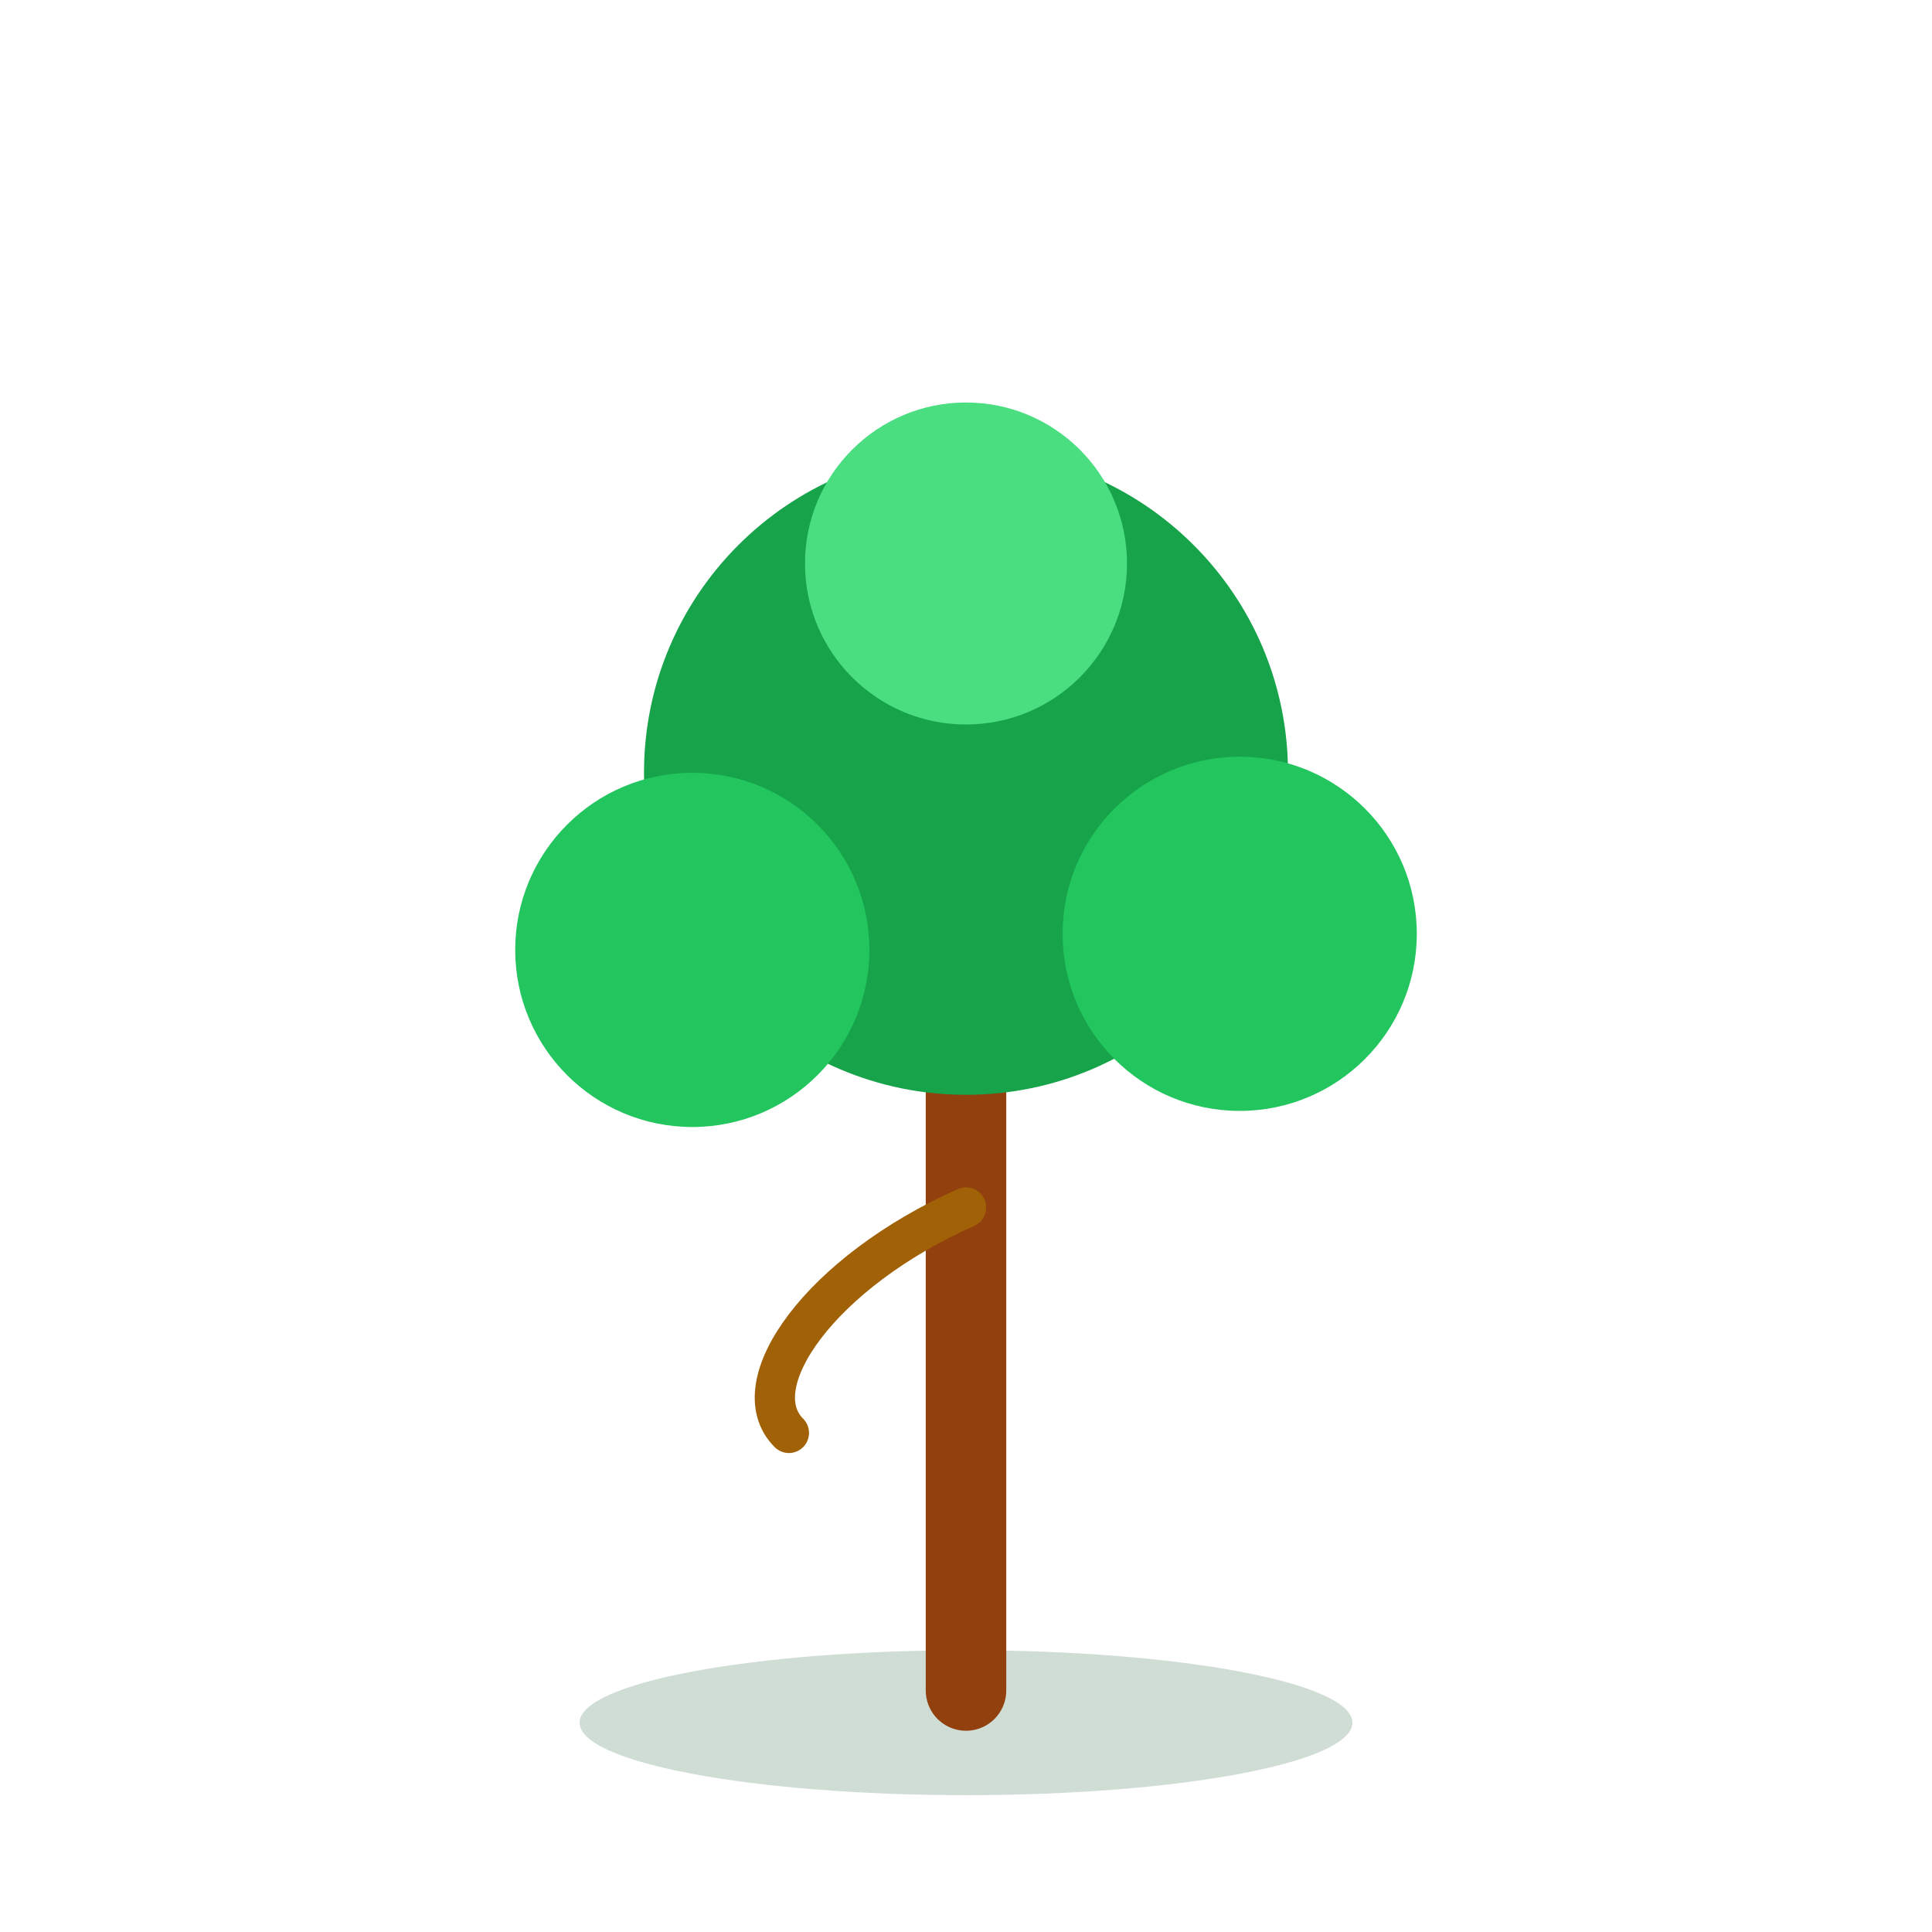
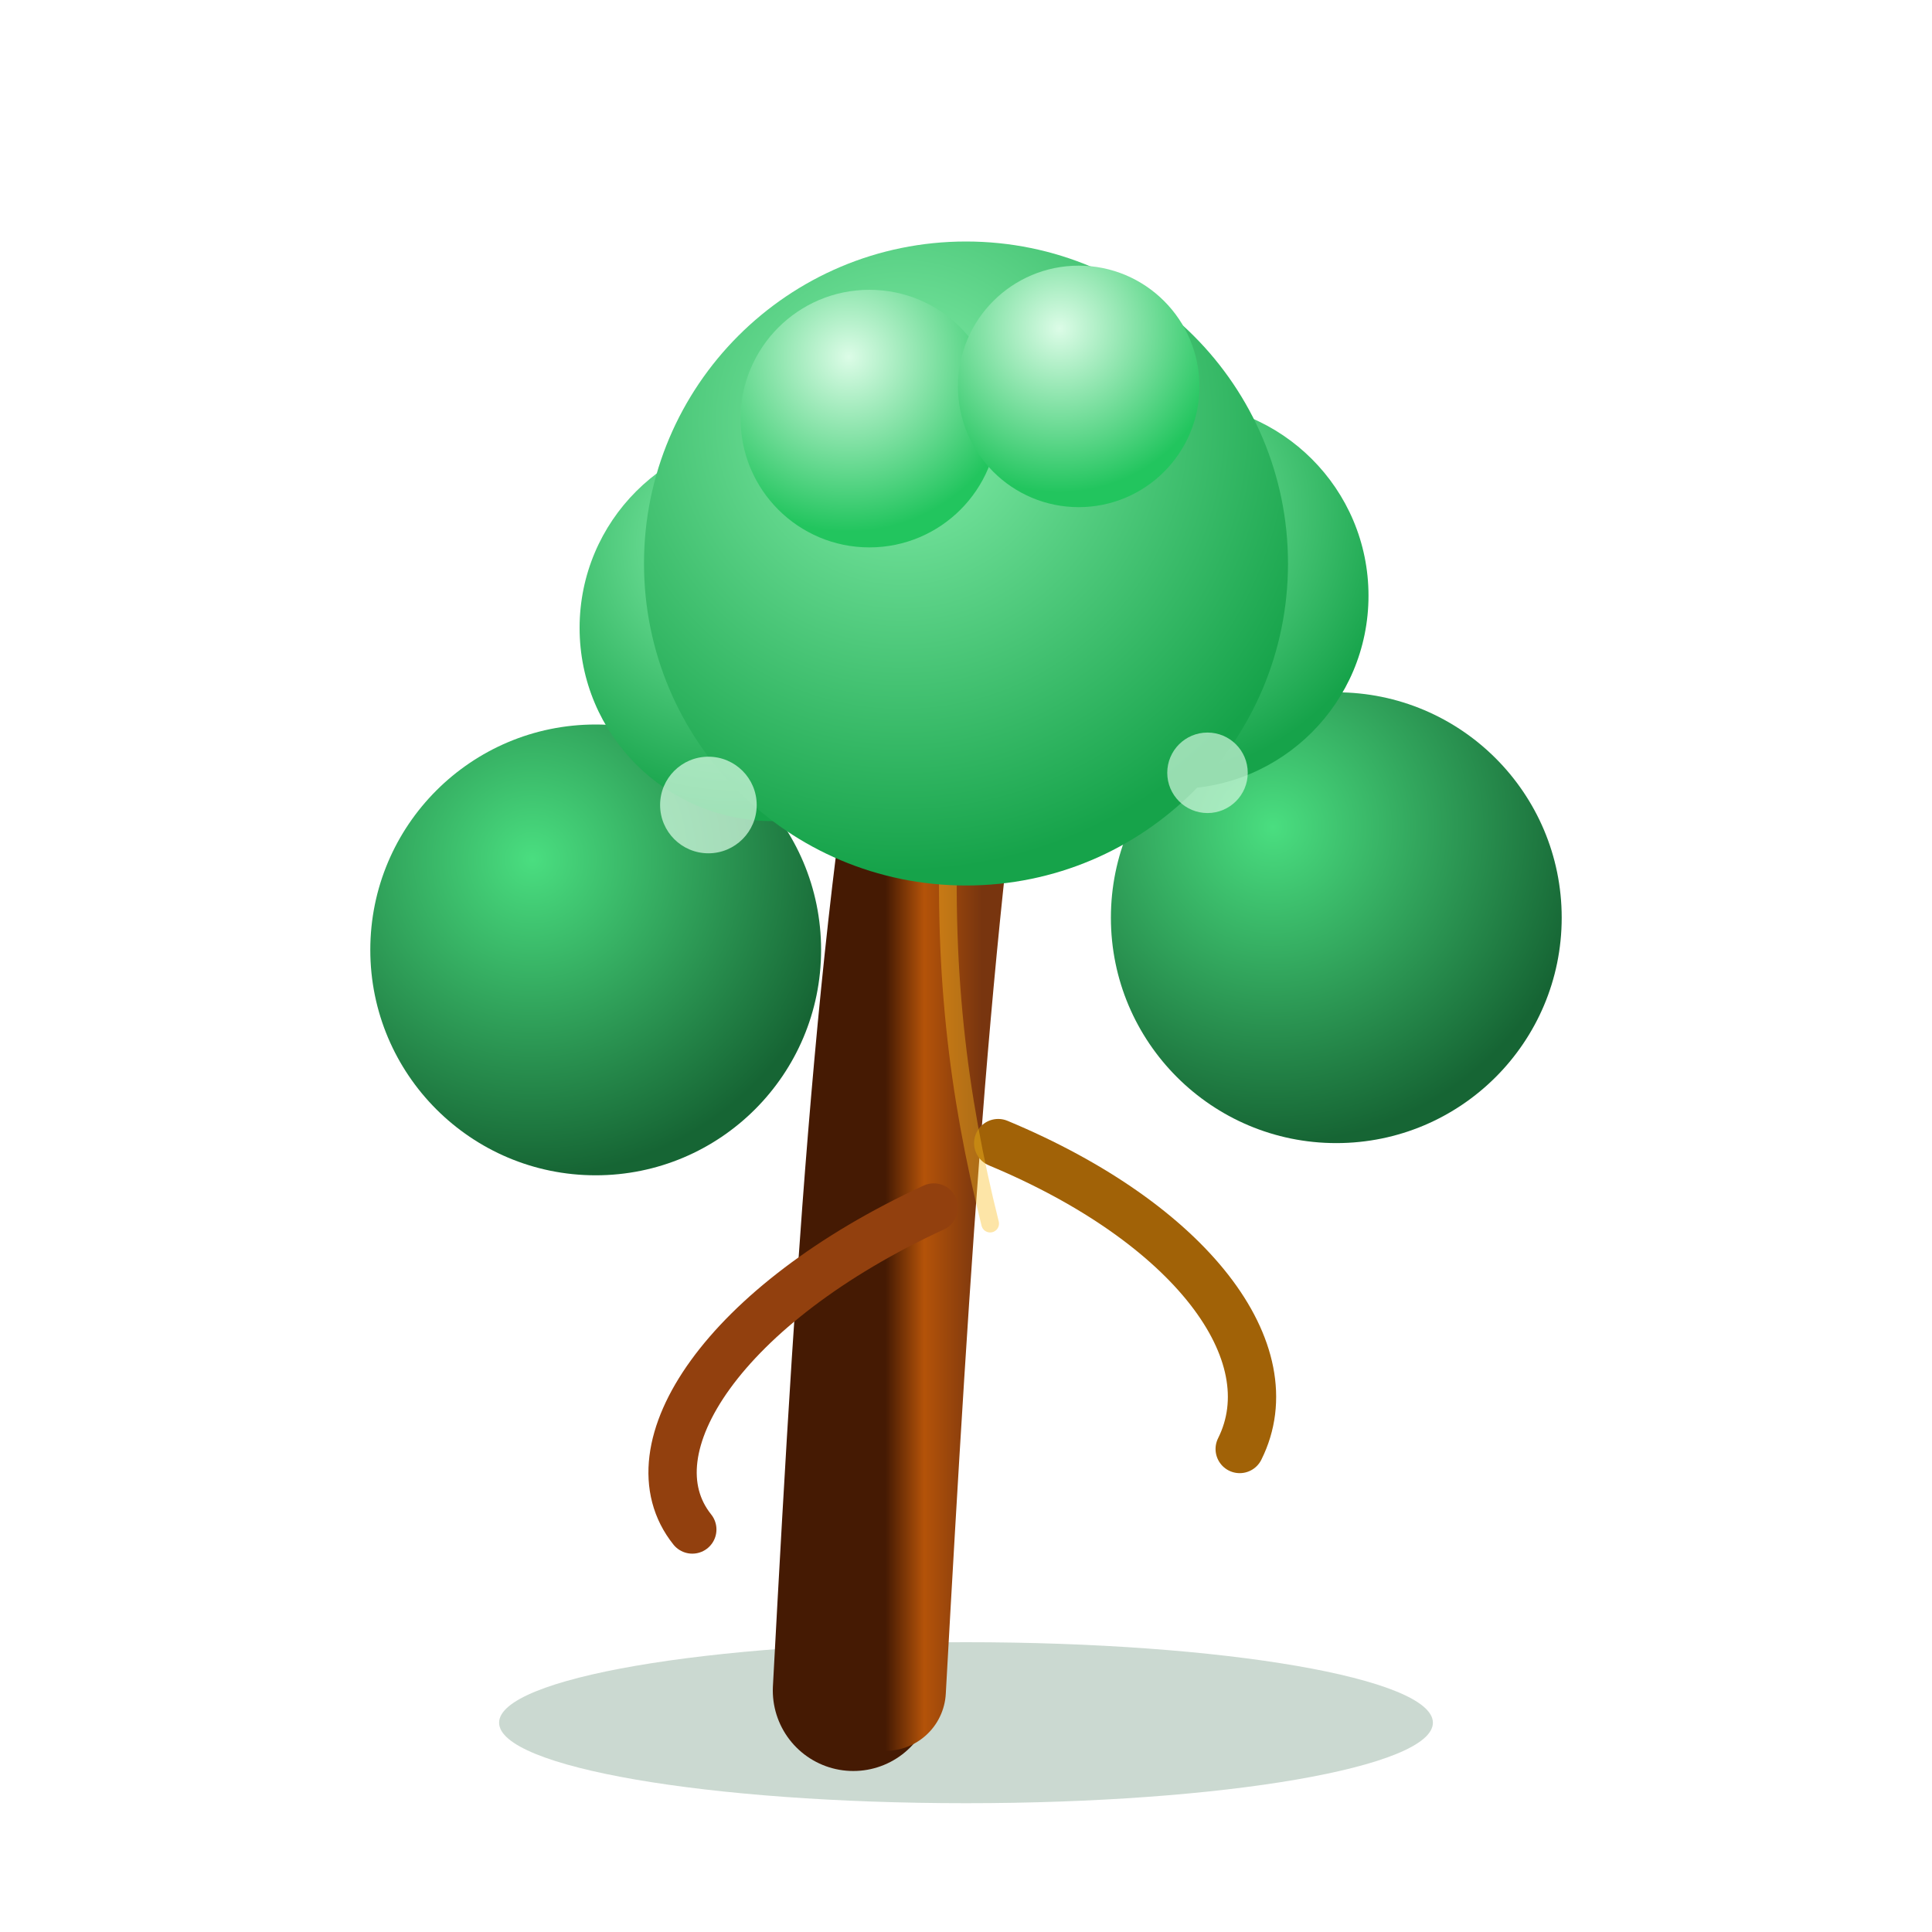
<svg xmlns="http://www.w3.org/2000/svg" viewBox="0 0 240 240" role="img" aria-label="Medium Plant">
-   <ellipse cx="120" cy="214" rx="48" ry="9" fill="#14532d" opacity=".2" />
-   <path d="M120 210v-86" fill="none" stroke="#92400e" stroke-width="10" stroke-linecap="round" />
-   <path d="M120 150c-18 8-28 22-22 28" fill="none" stroke="#a16207" stroke-width="5" stroke-linecap="round" />
-   <circle cx="120" cy="96" r="40" fill="#16a34a" />
-   <circle cx="86" cy="118" r="22" fill="#22c55e" />
-   <circle cx="154" cy="116" r="22" fill="#22c55e" />
-   <circle cx="120" cy="70" r="20" fill="#4ade80" />
+   <defs>
+     <linearGradient id="mp-trunk" x1="0" y1="0" x2="1" y2="0">
+       <stop offset="0%" stop-color="#451a03" />
+       <stop offset="40%" stop-color="#b45309" />
+       <stop offset="100%" stop-color="#78350f" />
+     </linearGradient>
+     <radialGradient id="mp-d" cx="36%" cy="30%" r="70%">
+       <stop offset="0%" stop-color="#4ade80" />
+       <stop offset="100%" stop-color="#166534" />
+     </radialGradient>
+     <radialGradient id="mp-m" cx="40%" cy="28%" r="70%">
+       <stop offset="0%" stop-color="#86efac" />
+       <stop offset="100%" stop-color="#16a34a" />
+     </radialGradient>
+     <radialGradient id="mp-l" cx="42%" cy="26%" r="68%">
+       <stop offset="0%" stop-color="#dcfce7" />
+       <stop offset="100%" stop-color="#22c55e" />
+     </radialGradient>
+   </defs>
+   <ellipse cx="120" cy="214" rx="58" ry="10" fill="#14532d" opacity=".22" />
+   <path d="M106 210c3-56 6-104 14-140" fill="none" stroke="#451a03" stroke-width="20" stroke-linecap="round" />
+   <path d="M110 210c3-54 6-102 12-136" fill="none" stroke="url(#mp-trunk)" stroke-width="15" stroke-linecap="round" />
+   <path d="M116 150c-26 12-38 30-30 40" fill="none" stroke="#92400e" stroke-width="6" stroke-linecap="round" />
+   <path d="M124 142c24 10 36 26 30 38" fill="none" stroke="#a16207" stroke-width="6" stroke-linecap="round" />
+   <path d="M118 100c-1 20 1 36 5 52" fill="none" stroke="#fbbf24" stroke-width="2.2" opacity=".4" stroke-linecap="round" />
+   <circle cx="74" cy="118" r="28" fill="url(#mp-d)" />
+   <circle cx="166" cy="114" r="28" fill="url(#mp-d)" />
+   <circle cx="96" cy="78" r="24" fill="url(#mp-m)" />
+   <circle cx="146" cy="74" r="24" fill="url(#mp-m)" />
+   <circle cx="120" cy="70" r="40" fill="url(#mp-m)" />
+   <circle cx="108" cy="52" r="16" fill="url(#mp-l)" />
+   <circle cx="134" cy="48" r="15" fill="url(#mp-l)" />
+   <circle cx="88" cy="100" r="6" fill="#dcfce7" opacity=".7" />
+   <circle cx="150" cy="96" r="5" fill="#dcfce7" opacity=".65" />
</svg>
